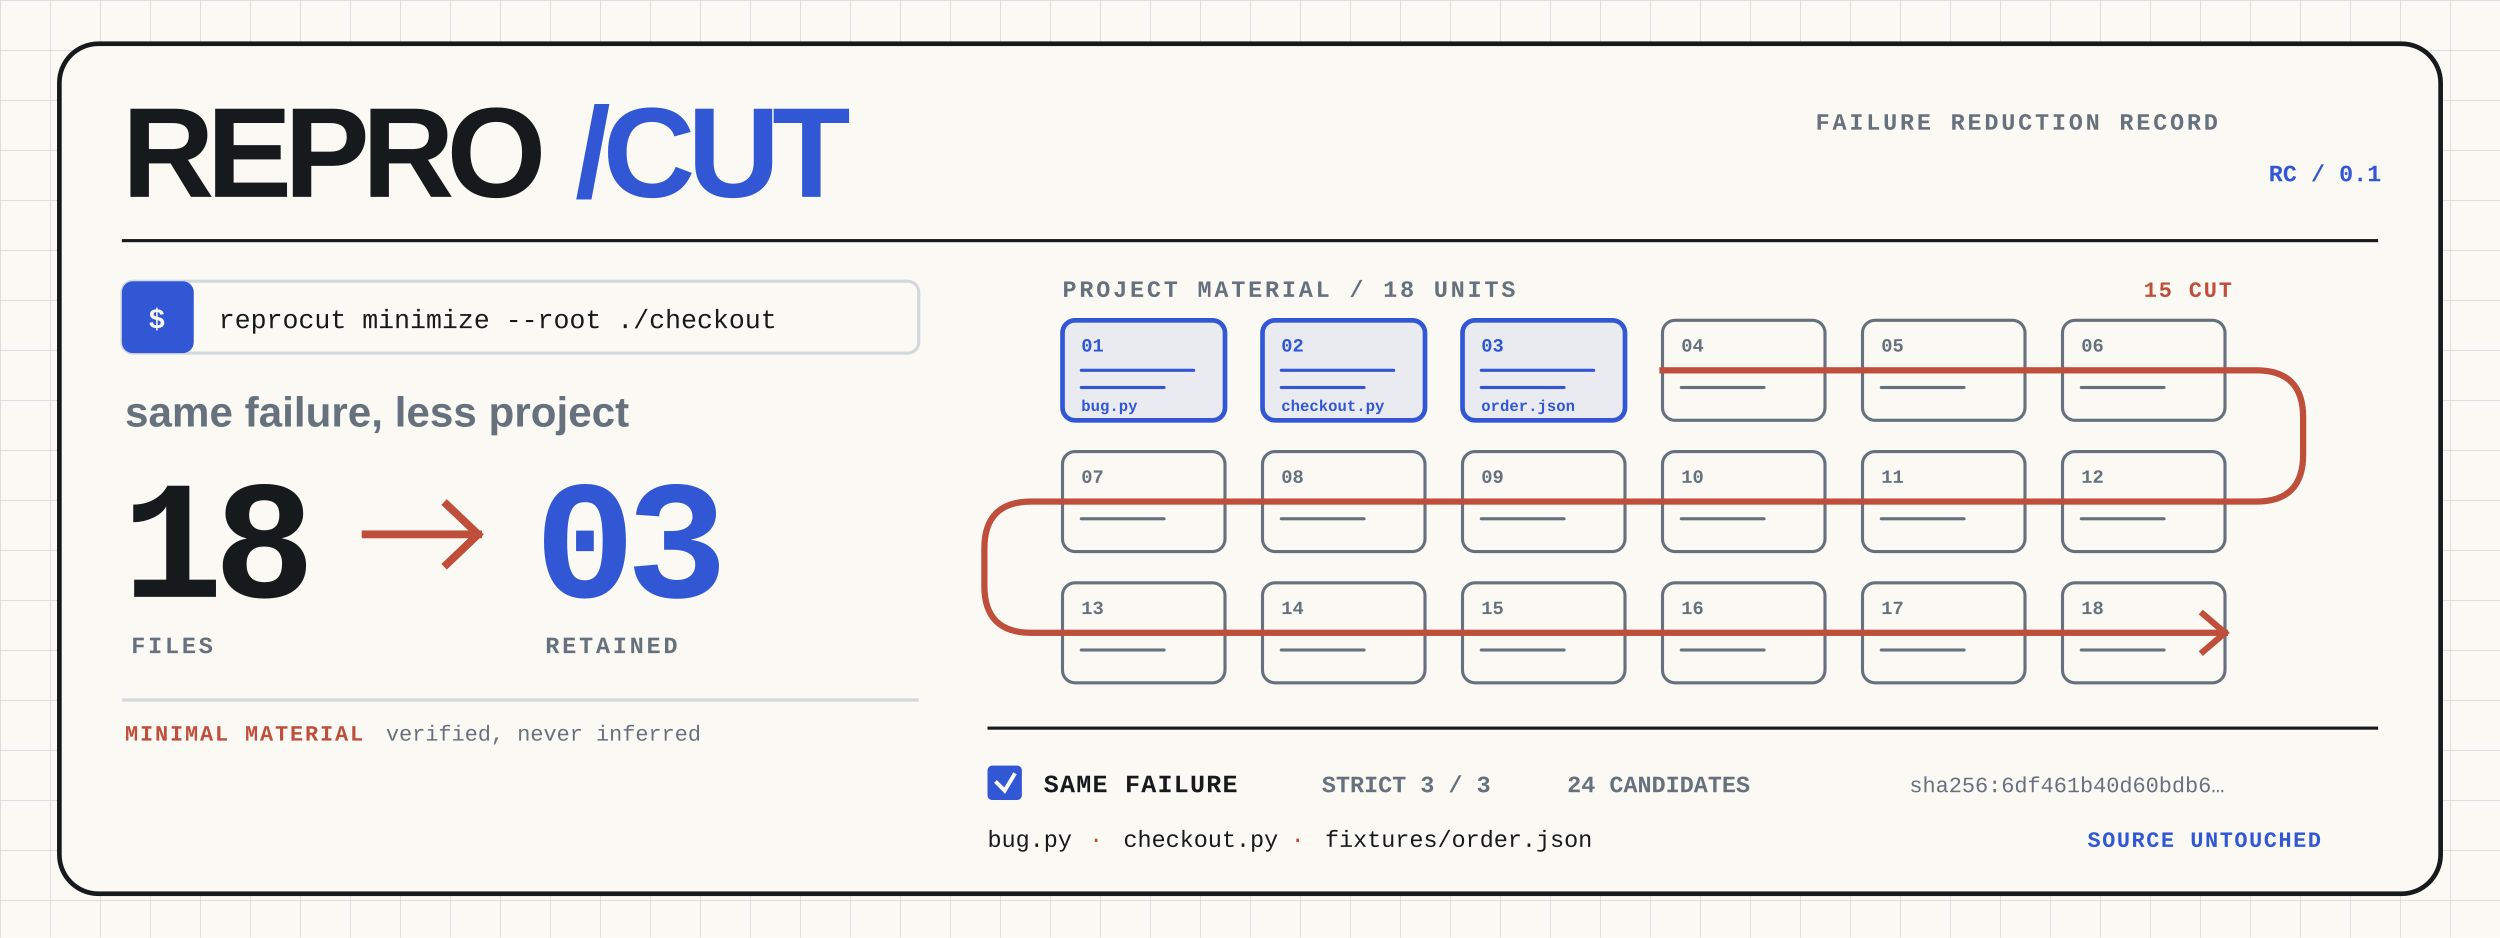
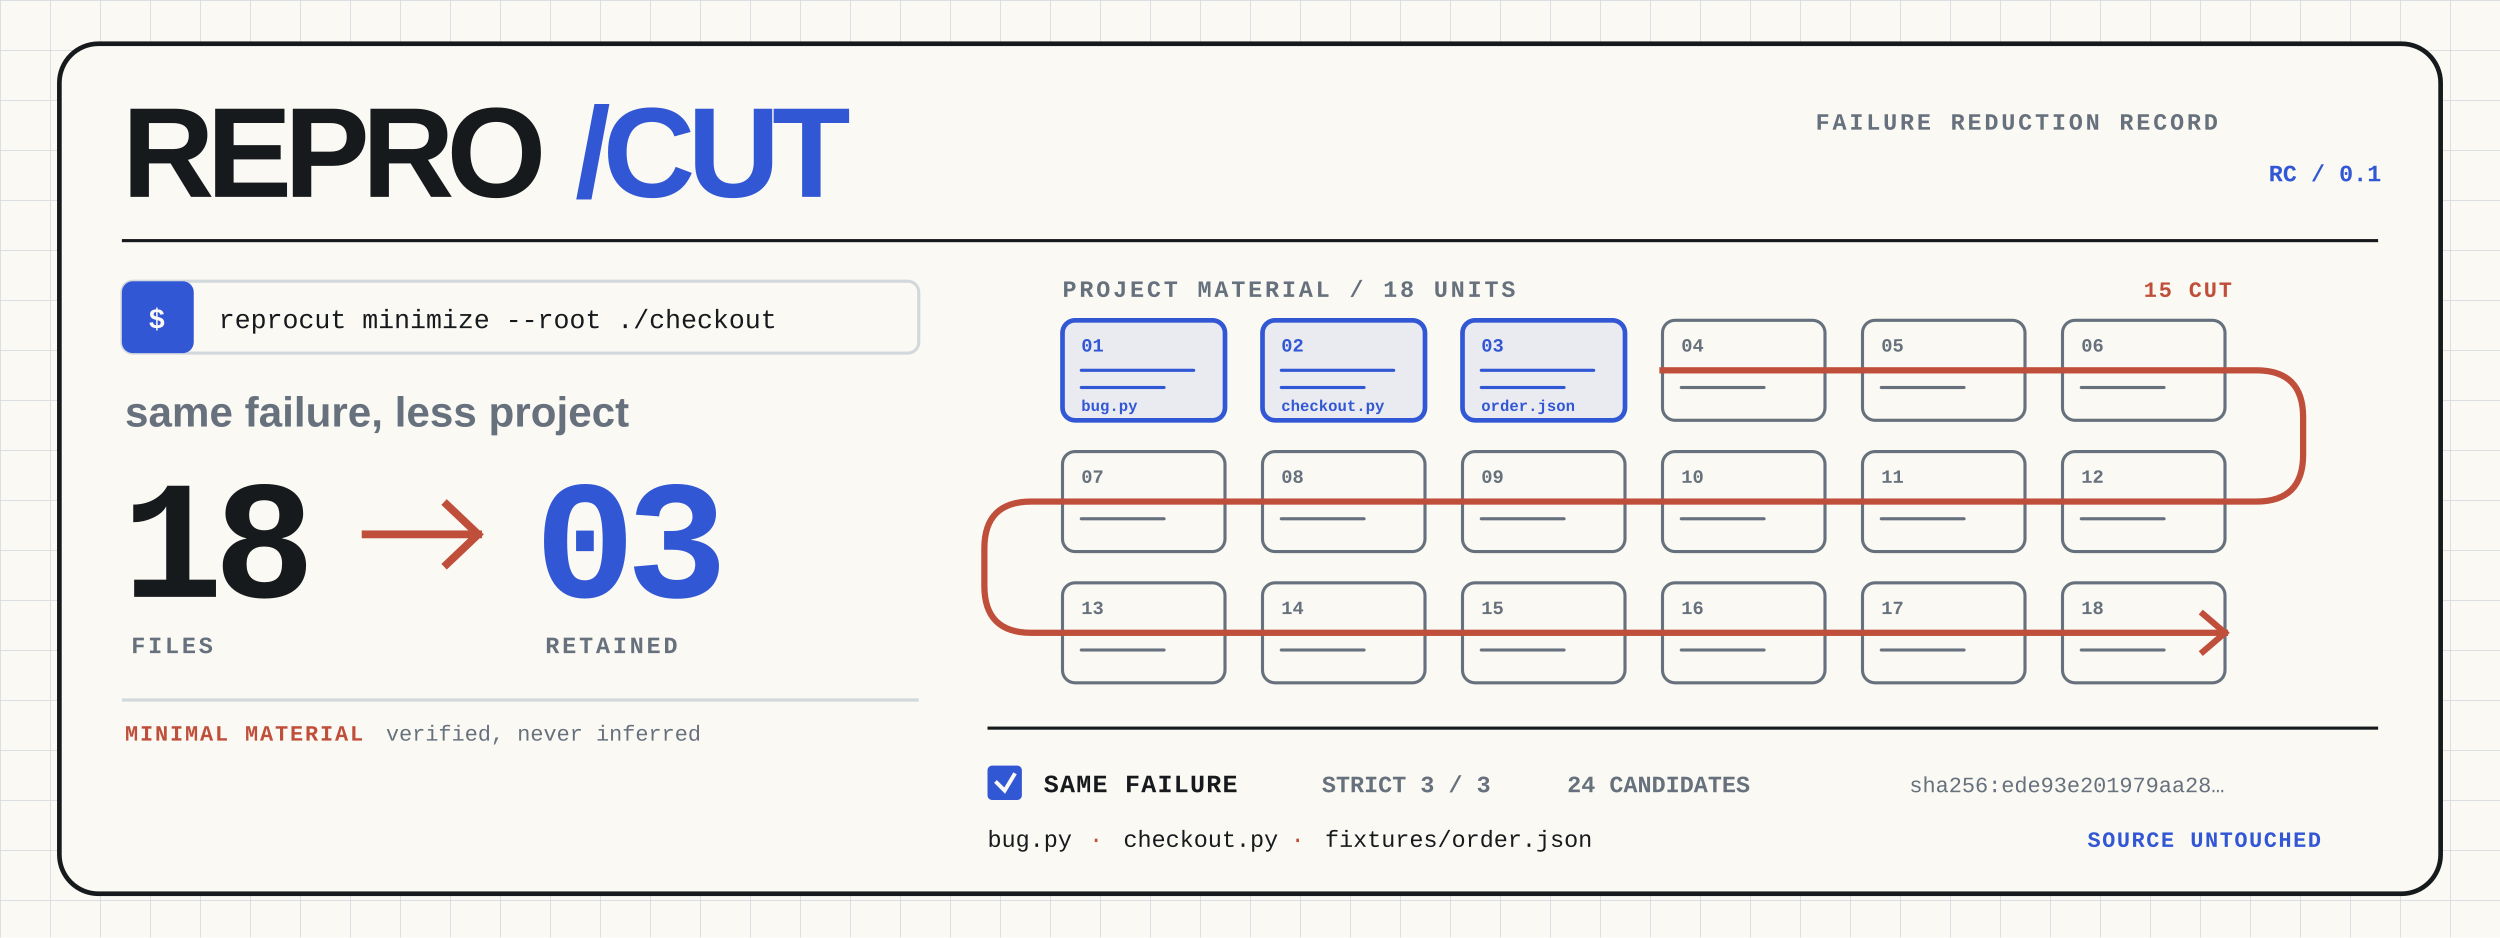
<svg xmlns="http://www.w3.org/2000/svg" width="1600" height="600" viewBox="0 0 1600 600" role="img" aria-labelledby="title desc">
  <defs>
    <pattern id="grid" width="32" height="32" patternUnits="userSpaceOnUse">
      <path d="M32 0H0V32" fill="none" stroke="#D3D8DC" stroke-width="1" />
    </pattern>
    <style>
      .display { font-family: "Arial Narrow", "Segoe UI", Arial, sans-serif; }
      .mono { font-family: Consolas, "Courier New", monospace; }
      .micro { font-size: 15px; font-weight: 700; letter-spacing: 1.8px; }
      .card-line { fill: none; stroke-linecap: round; stroke-width: 2; }
    </style>
  </defs>
  <rect width="1600" height="600" fill="#FBF9F3" />
  <rect width="1600" height="600" fill="url(#grid)" />
  <rect x="38" y="28" width="1524" height="544" rx="25" fill="#FBF9F3" stroke="#171A1D" stroke-width="3" />
  <g data-layer="identity">
    <text x="78" y="126" class="display" font-size="82" font-weight="850" letter-spacing="-5" fill="#171A1D">REPRO</text>
    <text x="368" y="126" class="display" font-size="82" font-weight="850" letter-spacing="-5" fill="#3157D5">/CUT</text>
    <text x="1162" y="83" class="mono micro" fill="#66717D">FAILURE REDUCTION RECORD</text>
    <text x="1452" y="116" class="mono" font-size="15" font-weight="700" fill="#3157D5">RC / 0.1</text>
    <path d="M78 154H1522" fill="none" stroke="#171A1D" stroke-width="2" />
    <rect x="78" y="180" width="510" height="46" rx="7" fill="none" stroke="#D3D8DC" stroke-width="2" />
    <rect x="78" y="180" width="46" height="46" rx="7" fill="#3157D5" />
    <text x="95" y="210" class="mono" font-size="18" font-weight="700" fill="#FBF9F3">$</text>
    <text x="140" y="210" class="mono" font-size="17" fill="#171A1D">reprocut minimize --root ./checkout</text>
    <text x="80" y="273" class="display" font-size="27" font-weight="600" fill="#66717D">same failure, less project</text>
    <text x="78" y="382" class="mono" font-size="108" font-weight="700" letter-spacing="-6" fill="#171A1D">18</text>
    <path d="M234 342H306M286 323L306 342L286 361" fill="none" stroke="#BF4E3A" stroke-width="5" stroke-linecap="square" stroke-linejoin="miter" />
    <text x="342" y="382" class="mono" font-size="108" font-weight="700" letter-spacing="-6" fill="#3157D5">03</text>
    <text x="84" y="418" class="mono micro" fill="#66717D">FILES</text>
    <text x="349" y="418" class="mono micro" fill="#66717D">RETAINED</text>
    <path d="M78 448H588" fill="none" stroke="#D3D8DC" stroke-width="2" />
    <text x="80" y="474" class="mono" font-size="14" font-weight="700" letter-spacing="1.2" fill="#BF4E3A">MINIMAL MATERIAL</text>
    <text x="247" y="474" class="mono" font-size="14" fill="#66717D">verified, never inferred</text>
  </g>
  <g data-layer="file-matrix">
    <text x="680" y="190" class="mono micro" fill="#66717D">PROJECT MATERIAL / 18 UNITS</text>
    <text x="1372" y="190" class="mono" font-size="14" font-weight="700" letter-spacing="1.2" fill="#BF4E3A">15 CUT</text>
    <g data-file-state="retained" transform="translate(680 205)">
      <rect width="104" height="64" rx="8" fill="#3157D5" fill-opacity="0.08" stroke="#3157D5" stroke-width="3" />
      <text x="12" y="20" class="mono" font-size="12" font-weight="700" fill="#3157D5">01</text>
      <path d="M12 32H84M12 43H65" class="card-line" stroke="#3157D5" />
      <text x="12" y="58" class="mono" font-size="10" font-weight="700" fill="#3157D5">bug.py</text>
    </g>
    <g data-file-state="retained" transform="translate(808 205)">
      <rect width="104" height="64" rx="8" fill="#3157D5" fill-opacity="0.08" stroke="#3157D5" stroke-width="3" />
      <text x="12" y="20" class="mono" font-size="12" font-weight="700" fill="#3157D5">02</text>
      <path d="M12 32H84M12 43H65" class="card-line" stroke="#3157D5" />
      <text x="12" y="58" class="mono" font-size="10" font-weight="700" fill="#3157D5">checkout.py</text>
    </g>
    <g data-file-state="retained" transform="translate(936 205)">
      <rect width="104" height="64" rx="8" fill="#3157D5" fill-opacity="0.08" stroke="#3157D5" stroke-width="3" />
      <text x="12" y="20" class="mono" font-size="12" font-weight="700" fill="#3157D5">03</text>
      <path d="M12 32H84M12 43H65" class="card-line" stroke="#3157D5" />
      <text x="12" y="58" class="mono" font-size="10" font-weight="700" fill="#3157D5">order.json</text>
    </g>
    <g data-file-state="rejected" transform="translate(1064 205)">
      <rect width="104" height="64" rx="8" fill="#FBF9F3" stroke="#66717D" stroke-width="2" />
      <text x="12" y="20" class="mono" font-size="12" font-weight="700" fill="#66717D">04</text>
      <path d="M12 32H84M12 43H65" class="card-line" stroke="#66717D" />
    </g>
    <g data-file-state="rejected" transform="translate(1192 205)">
      <rect width="104" height="64" rx="8" fill="#FBF9F3" stroke="#66717D" stroke-width="2" />
      <text x="12" y="20" class="mono" font-size="12" font-weight="700" fill="#66717D">05</text>
      <path d="M12 32H84M12 43H65" class="card-line" stroke="#66717D" />
    </g>
    <g data-file-state="rejected" transform="translate(1320 205)">
      <rect width="104" height="64" rx="8" fill="#FBF9F3" stroke="#66717D" stroke-width="2" />
      <text x="12" y="20" class="mono" font-size="12" font-weight="700" fill="#66717D">06</text>
      <path d="M12 32H84M12 43H65" class="card-line" stroke="#66717D" />
    </g>
    <g data-file-state="rejected" transform="translate(680 289)">
      <rect width="104" height="64" rx="8" fill="#FBF9F3" stroke="#66717D" stroke-width="2" />
      <text x="12" y="20" class="mono" font-size="12" font-weight="700" fill="#66717D">07</text>
      <path d="M12 32H84M12 43H65" class="card-line" stroke="#66717D" />
    </g>
    <g data-file-state="rejected" transform="translate(808 289)">
      <rect width="104" height="64" rx="8" fill="#FBF9F3" stroke="#66717D" stroke-width="2" />
      <text x="12" y="20" class="mono" font-size="12" font-weight="700" fill="#66717D">08</text>
      <path d="M12 32H84M12 43H65" class="card-line" stroke="#66717D" />
    </g>
    <g data-file-state="rejected" transform="translate(936 289)">
      <rect width="104" height="64" rx="8" fill="#FBF9F3" stroke="#66717D" stroke-width="2" />
      <text x="12" y="20" class="mono" font-size="12" font-weight="700" fill="#66717D">09</text>
      <path d="M12 32H84M12 43H65" class="card-line" stroke="#66717D" />
    </g>
    <g data-file-state="rejected" transform="translate(1064 289)">
      <rect width="104" height="64" rx="8" fill="#FBF9F3" stroke="#66717D" stroke-width="2" />
      <text x="12" y="20" class="mono" font-size="12" font-weight="700" fill="#66717D">10</text>
      <path d="M12 32H84M12 43H65" class="card-line" stroke="#66717D" />
    </g>
    <g data-file-state="rejected" transform="translate(1192 289)">
      <rect width="104" height="64" rx="8" fill="#FBF9F3" stroke="#66717D" stroke-width="2" />
      <text x="12" y="20" class="mono" font-size="12" font-weight="700" fill="#66717D">11</text>
      <path d="M12 32H84M12 43H65" class="card-line" stroke="#66717D" />
    </g>
    <g data-file-state="rejected" transform="translate(1320 289)">
      <rect width="104" height="64" rx="8" fill="#FBF9F3" stroke="#66717D" stroke-width="2" />
      <text x="12" y="20" class="mono" font-size="12" font-weight="700" fill="#66717D">12</text>
      <path d="M12 32H84M12 43H65" class="card-line" stroke="#66717D" />
    </g>
    <g data-file-state="rejected" transform="translate(680 373)">
      <rect width="104" height="64" rx="8" fill="#FBF9F3" stroke="#66717D" stroke-width="2" />
      <text x="12" y="20" class="mono" font-size="12" font-weight="700" fill="#66717D">13</text>
      <path d="M12 32H84M12 43H65" class="card-line" stroke="#66717D" />
    </g>
    <g data-file-state="rejected" transform="translate(808 373)">
      <rect width="104" height="64" rx="8" fill="#FBF9F3" stroke="#66717D" stroke-width="2" />
      <text x="12" y="20" class="mono" font-size="12" font-weight="700" fill="#66717D">14</text>
      <path d="M12 32H84M12 43H65" class="card-line" stroke="#66717D" />
    </g>
    <g data-file-state="rejected" transform="translate(936 373)">
      <rect width="104" height="64" rx="8" fill="#FBF9F3" stroke="#66717D" stroke-width="2" />
      <text x="12" y="20" class="mono" font-size="12" font-weight="700" fill="#66717D">15</text>
      <path d="M12 32H84M12 43H65" class="card-line" stroke="#66717D" />
    </g>
    <g data-file-state="rejected" transform="translate(1064 373)">
      <rect width="104" height="64" rx="8" fill="#FBF9F3" stroke="#66717D" stroke-width="2" />
      <text x="12" y="20" class="mono" font-size="12" font-weight="700" fill="#66717D">16</text>
      <path d="M12 32H84M12 43H65" class="card-line" stroke="#66717D" />
    </g>
    <g data-file-state="rejected" transform="translate(1192 373)">
      <rect width="104" height="64" rx="8" fill="#FBF9F3" stroke="#66717D" stroke-width="2" />
      <text x="12" y="20" class="mono" font-size="12" font-weight="700" fill="#66717D">17</text>
      <path d="M12 32H84M12 43H65" class="card-line" stroke="#66717D" />
    </g>
    <g data-file-state="rejected" transform="translate(1320 373)">
      <rect width="104" height="64" rx="8" fill="#FBF9F3" stroke="#66717D" stroke-width="2" />
      <text x="12" y="20" class="mono" font-size="12" font-weight="700" fill="#66717D">18</text>
      <path d="M12 32H84M12 43H65" class="card-line" stroke="#66717D" />
    </g>
  </g>
  <path data-role="cut-trace" d="M1064 237H1444Q1474 237 1474 267V291Q1474 321 1444 321H660Q630 321 630 351V375Q630 405 660 405H1424" fill="none" stroke="#BF4E3A" stroke-width="4" stroke-linecap="square" stroke-linejoin="miter" />
  <path d="M1410 393L1424 405L1410 417" fill="none" stroke="#BF4E3A" stroke-width="4" stroke-linecap="square" />
  <g data-layer="evidence">
    <path d="M632 466H1522" fill="none" stroke="#171A1D" stroke-width="2" />
    <rect x="632" y="490" width="22" height="22" rx="3" fill="#3157D5" />
    <path d="M638 501L643 506L649 496" fill="none" stroke="#FBF9F3" stroke-width="2.5" stroke-linecap="square" />
    <text x="668" y="507" class="mono" font-size="16" font-weight="700" letter-spacing="0.8" fill="#171A1D">SAME FAILURE</text>
    <text x="846" y="507" class="mono" font-size="15" font-weight="700" fill="#66717D">STRICT 3 / 3</text>
    <text x="1003" y="507" class="mono" font-size="15" font-weight="700" fill="#66717D">24 CANDIDATES</text>
-     <text x="1222" y="507" class="mono" font-size="14" fill="#66717D">sha256:6df461b40d60bdb6…</text>
+     <text x="1222" y="507" class="mono" font-size="14" fill="#66717D">sha256:ede93e201979aa28…</text>
    <text x="632" y="542" class="mono" font-size="15" fill="#171A1D">bug.py</text>
    <text x="697" y="542" class="mono" font-size="15" fill="#BF4E3A">·</text>
    <text x="719" y="542" class="mono" font-size="15" fill="#171A1D">checkout.py</text>
    <text x="826" y="542" class="mono" font-size="15" fill="#BF4E3A">·</text>
    <text x="848" y="542" class="mono" font-size="15" fill="#171A1D">fixtures/order.json</text>
    <text x="1336" y="542" class="mono" font-size="14" font-weight="700" letter-spacing="1" fill="#3157D5">SOURCE UNTOUCHED</text>
  </g>
</svg>
